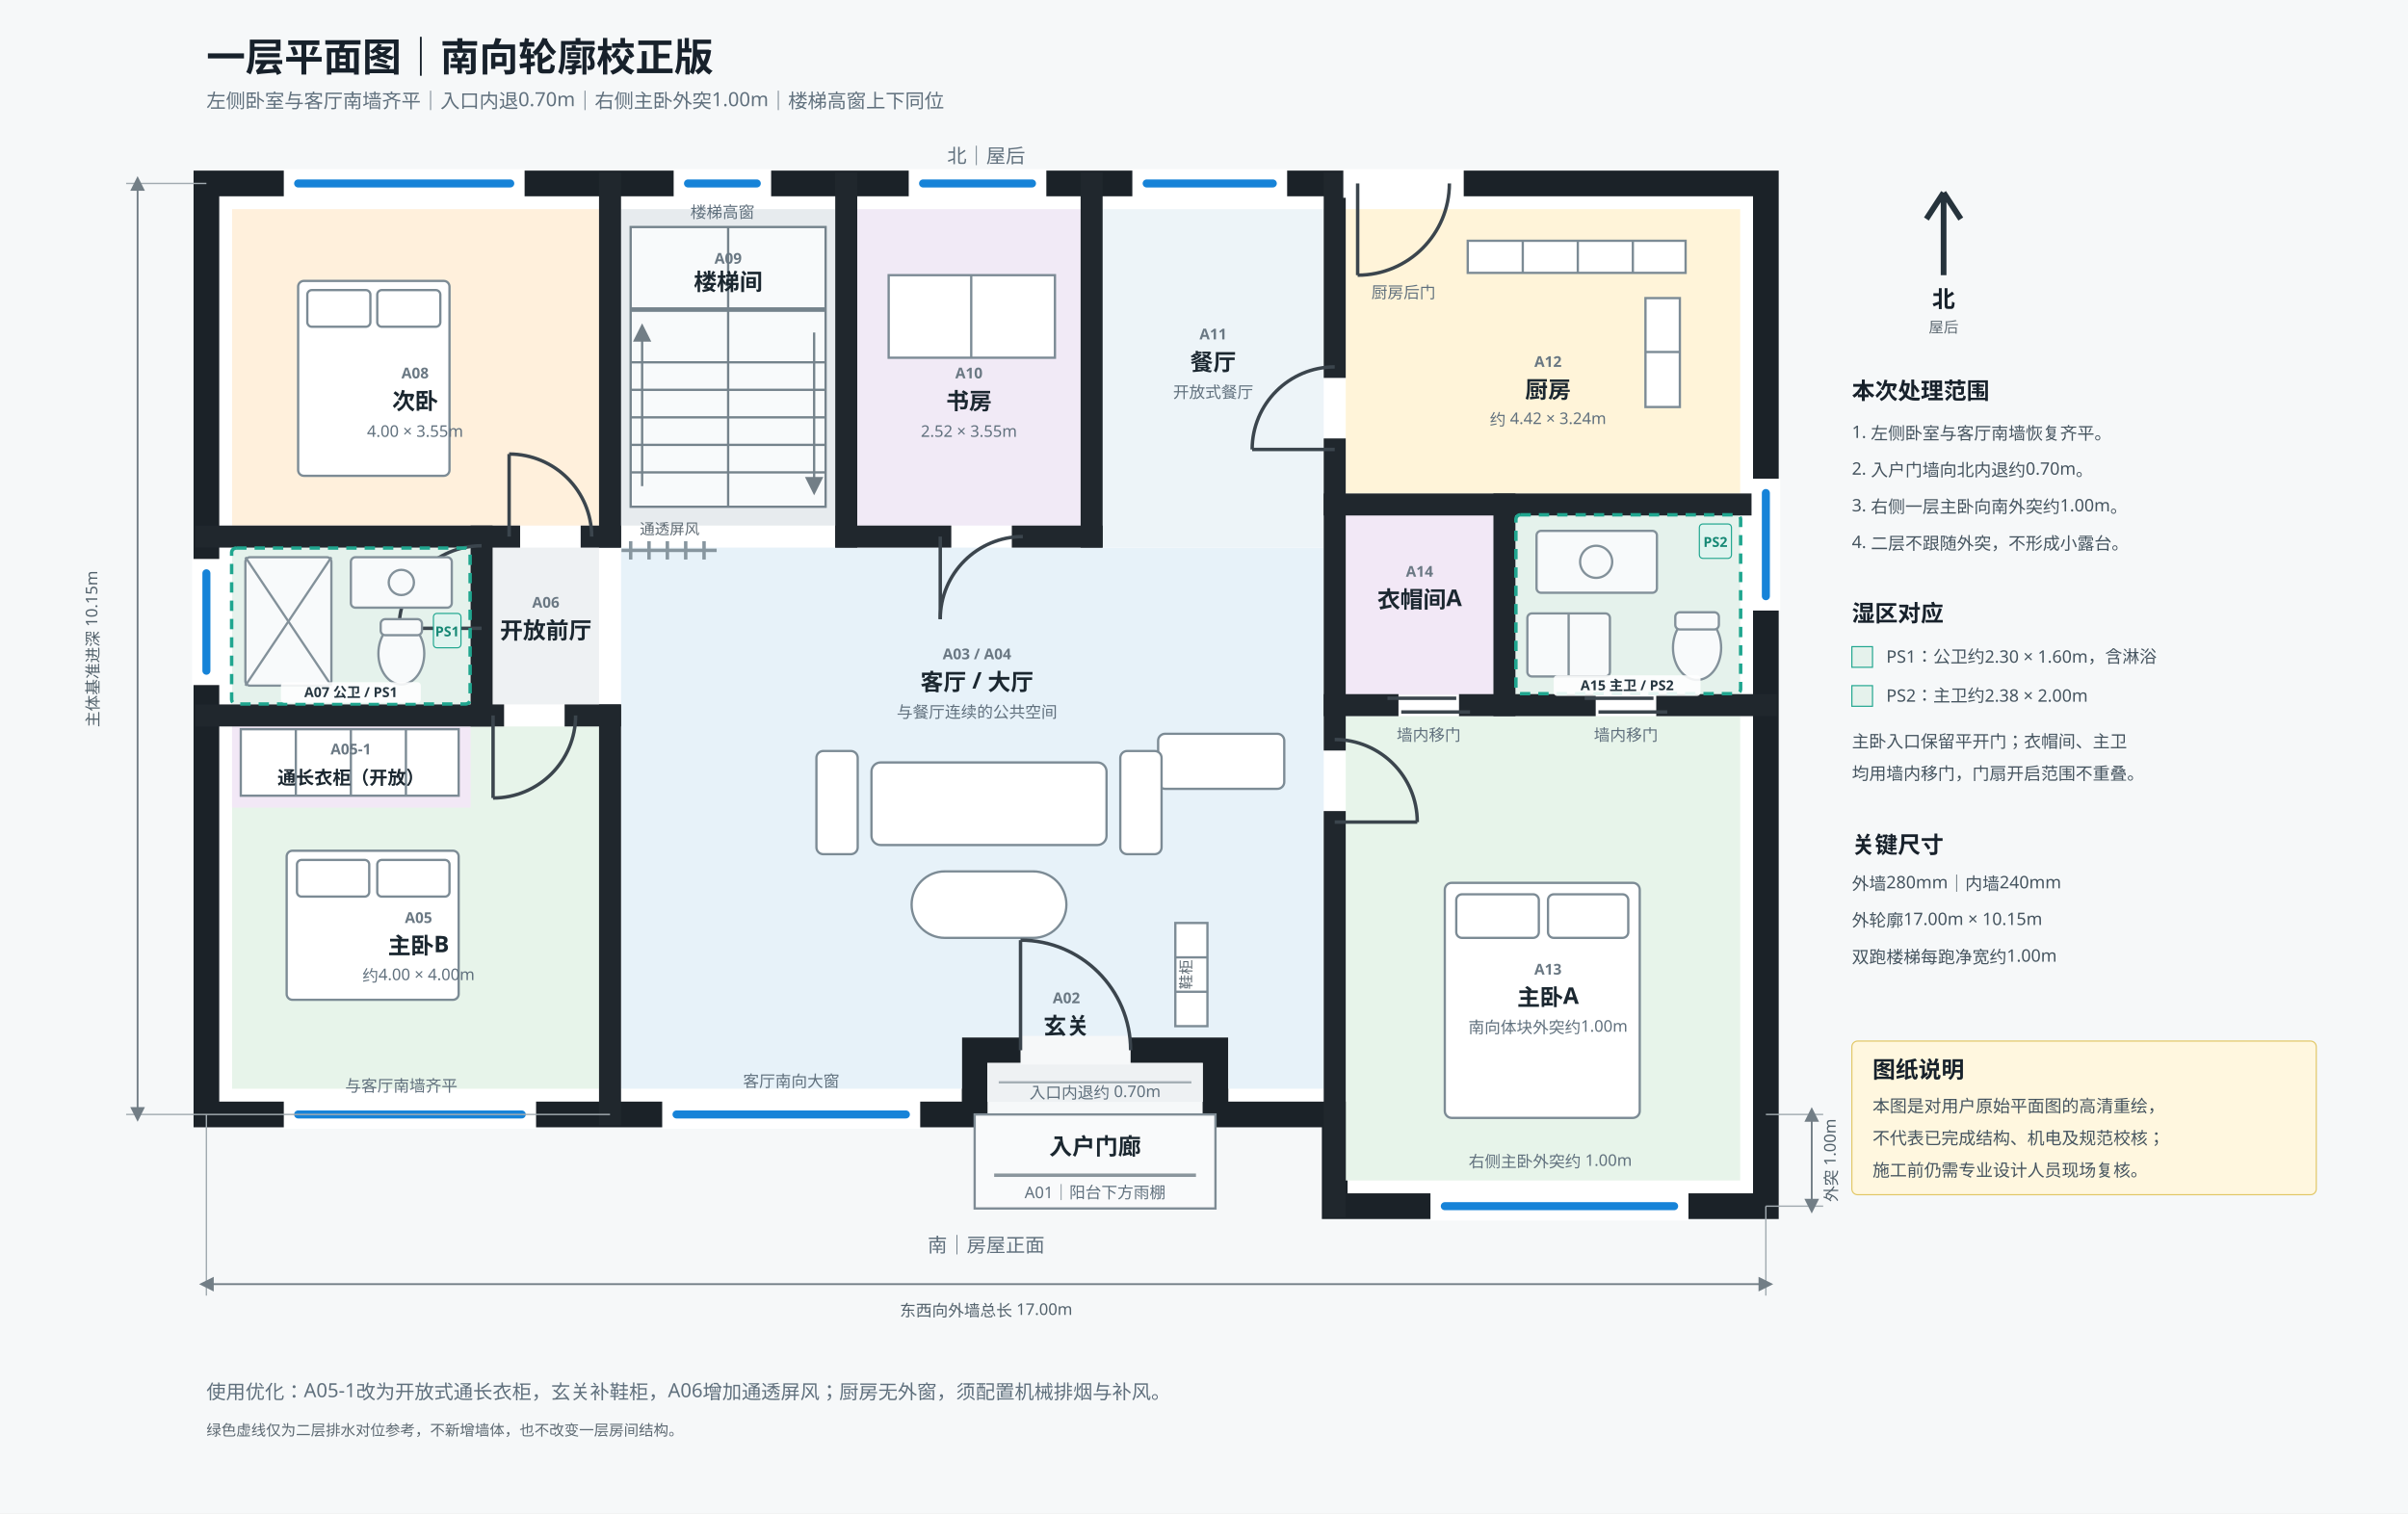
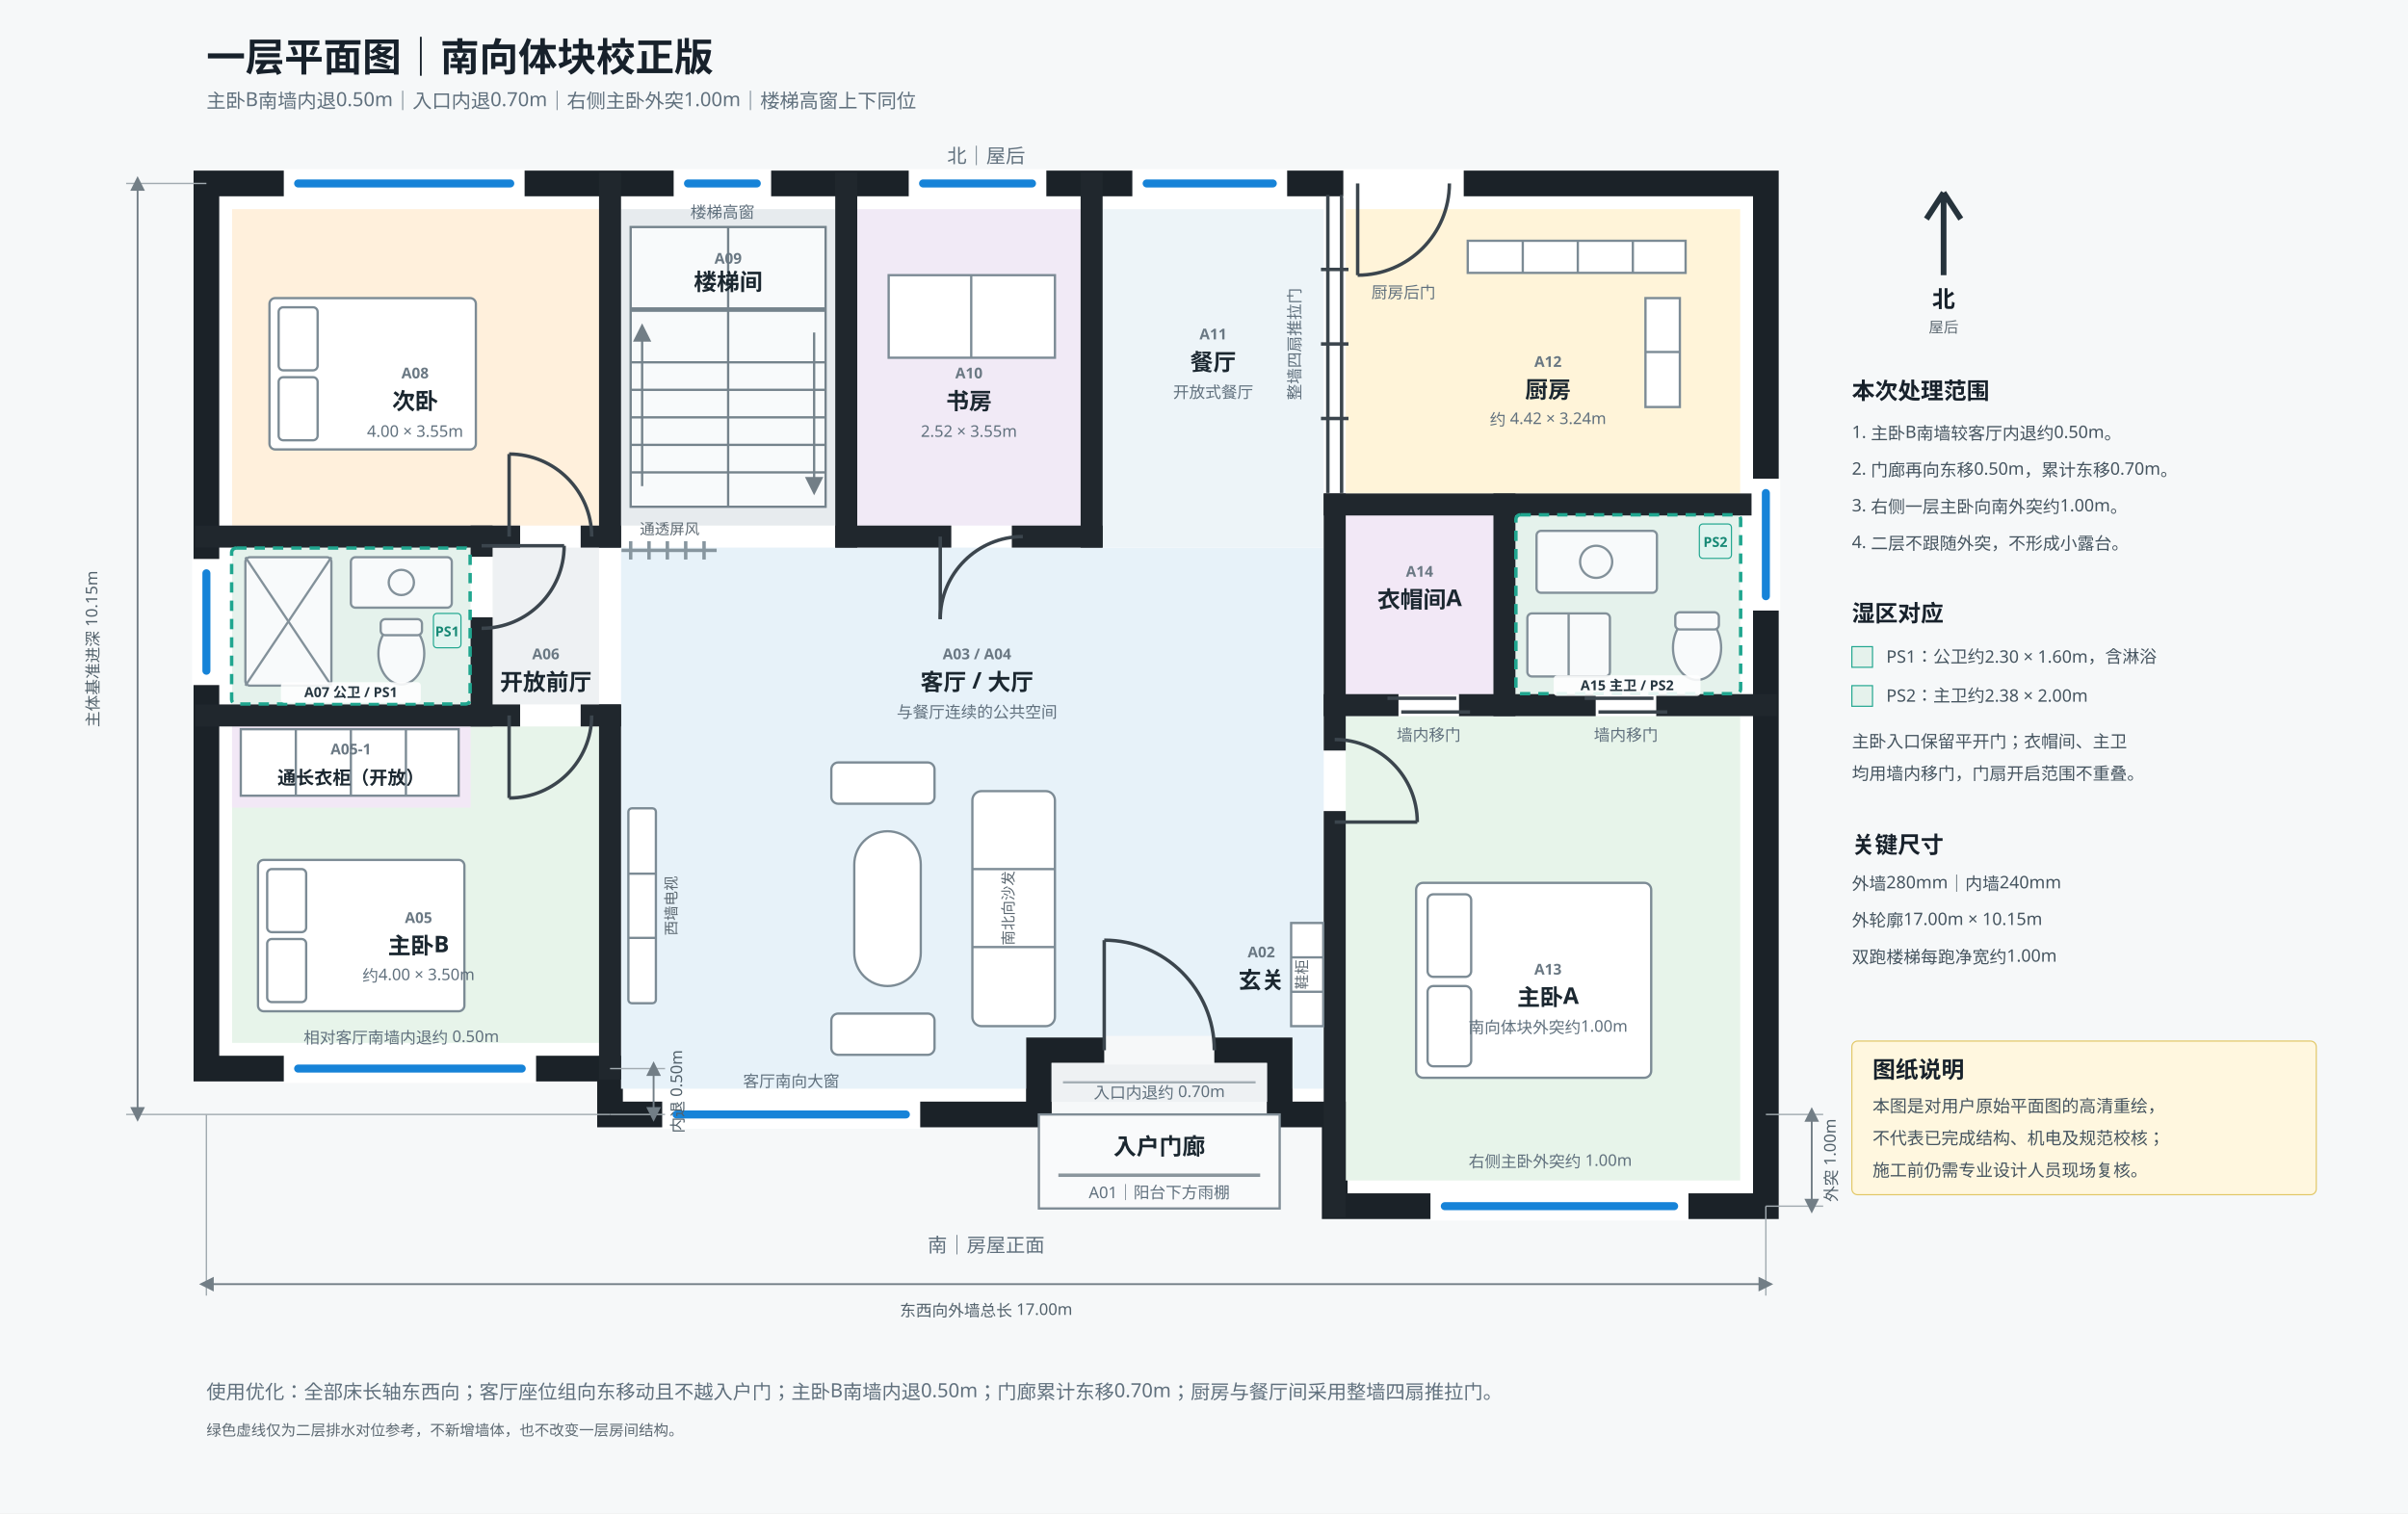
<svg xmlns="http://www.w3.org/2000/svg" width="2100" height="1320" viewBox="0 0 2100 1320">
  <defs>
    <style>
      .title{font:700 34px 'PingFang SC','Microsoft YaHei',sans-serif;fill:#17212b}.subtitle{font:400 17px 'PingFang SC','Microsoft YaHei',sans-serif;fill:#60707d}.room{font:700 20px 'PingFang SC','Microsoft YaHei',sans-serif;fill:#1b2730;text-anchor:middle}.room-small{font:600 16px 'PingFang SC','Microsoft YaHei',sans-serif;fill:#1b2730;text-anchor:middle}.room-tag{font:600 12px 'PingFang SC','Microsoft YaHei',sans-serif;fill:#263640;text-anchor:middle}.room-id{font:600 13px 'PingFang SC','Microsoft YaHei',sans-serif;fill:#6a7883;text-anchor:middle}.room-dim{font:400 14px 'PingFang SC','Microsoft YaHei',sans-serif;fill:#60707d;text-anchor:middle}.small{font:400 13px 'PingFang SC','Microsoft YaHei',sans-serif;fill:#5d6972}.note-head{font:700 20px 'PingFang SC','Microsoft YaHei',sans-serif;fill:#17212b}.note{font:400 15px 'PingFang SC','Microsoft YaHei',sans-serif;fill:#45545f}.wall{stroke:#20272d;stroke-width:19.2;stroke-linecap:square;fill:none}.outer-wall{stroke:#1b2228;stroke-width:22.4;fill:#fff}.window-cut{stroke:#fff;stroke-width:25;stroke-linecap:square}.window{stroke:#1683d8;stroke-width:7;stroke-linecap:round}.door{stroke:#3b454d;stroke-width:3;fill:none}.furniture{stroke:#7c8b95;stroke-width:2;fill:#fff}.fixture{stroke:#83919a;stroke-width:2;fill:#f8fafb}.dim{stroke:#727e86;stroke-width:1.6;fill:none;marker-start:url(#arrow);marker-end:url(#arrow)}.dim-ext{stroke:#a2abb1;stroke-width:1.2}.dim-text{font:500 14px 'PingFang SC','Microsoft YaHei',sans-serif;fill:#52616b;text-anchor:middle}.stack{stroke:#20a68f;stroke-width:3;stroke-dasharray:9 7;fill:none}.stack-text{font:700 12px 'PingFang SC','Microsoft YaHei',sans-serif;fill:#168875;text-anchor:middle}
    </style>
    <marker id="arrow" markerWidth="8" markerHeight="8" refX="4" refY="4" orient="auto-start-reverse">
      <path d="M8 4L0 0v8z" fill="#727e86" />
    </marker>
  </defs>
  <rect width="2100" height="1320" fill="#f6f8f9" />
-   <text x="180" y="62" class="title">一层平面图｜南向轮廓校正版</text>
-   <text x="180" y="94" class="subtitle">左侧卧室与客厅南墙齐平｜入口内退0.70m｜右侧主卧外突1.00m｜楼梯高窗上下同位</text>
-   <path d="M180 160H1540V1052H1164V972H1060V916H850V972H180Z" class="outer-wall" />
+   <text x="180" y="62" class="title">一层平面图｜南向体块校正版</text>
+   <text x="180" y="94" class="subtitle">主卧B南墙内退0.50m｜入口内退0.70m｜右侧主卧外突1.00m｜楼梯高窗上下同位</text>
+   <path d="M180 160H1540V1052H1164V972H1116V916H906V972H532V932H180Z" class="outer-wall" />
  <rect x="202.4" y="182.4" width="320" height="276" fill="#fff0dc" />
  <rect x="202.4" y="477.6" width="208" height="136.8" fill="#e5f2ec" />
  <rect x="429.6" y="477.6" width="92.8" height="136.8" fill="#eef1f3" />
-   <rect x="202.4" y="633.6" width="320" height="316" fill="#e7f4ea" />
+   <rect x="202.4" y="633.6" width="320" height="276" fill="#e7f4ea" />
  <rect x="202.4" y="633.6" width="208" height="70.8" fill="#f2e8f6" />
  <rect x="541.6" y="182.4" width="186.8" height="276" fill="#e7ebee" />
  <rect x="747.6" y="182.4" width="194.8" height="276" fill="#f1eaf6" />
-   <path d="M541.6 477.6H1154.4V949.6H1071.2V904.8H838.8V949.6H541.6Z" fill="#e7f2f9" />
+   <path d="M541.6 477.6H1154.4V949.6H1127.2V904.8H894.8V949.6H541.6Z" fill="#e7f2f9" />
  <path d="M961.2 182.4H1154.4V477.6H961.2Z" fill="#edf4f8" />
  <rect x="1173.6" y="182.4" width="344" height="248" fill="#fff4d9" />
  <rect x="1173.6" y="449.6" width="128.8" height="156.4" fill="#f2e8f6" />
  <rect x="1321.6" y="449.6" width="196" height="156.4" fill="#e5f2ec" />
  <rect x="1173.6" y="624.6" width="344" height="405" fill="#e7f4ea" />
-   <path class="wall" d="M532 160V468M532 624V972" />
+   <path class="wall" d="M532 160V468M532 624V932" />
  <path class="wall" d="M180 468H444M516 468H532" />
-   <line x1="420" y1="468" x2="420" y2="624" class="wall" />
-   <path class="wall" d="M180 624H430M502 624H532" />
+   <path class="wall" d="M420 468V476M420 548V624" />
+   <path class="wall" d="M180 624H444M516 624H532" />
  <line x1="738" y1="160" x2="738" y2="468" class="wall" />
  <line x1="952" y1="160" x2="952" y2="468" class="wall" />
  <path class="wall" d="M738 468H820M892 468H952" />
-   <path class="wall" d="M1164 160V320M1164 392V645M1164 717V1052" />
+   <path class="wall" d="M1164 440V645M1164 717V1052" />
  <line x1="1164" y1="440" x2="1540" y2="440" class="wall" />
  <line x1="1312" y1="440" x2="1312" y2="615" class="wall" />
  <path class="wall" d="M1164 615H1210M1282 615H1382M1454 615H1540" />
  <g class="door">
    <line x1="444" y1="468" x2="444" y2="396" />
    <path d="M516 468a72 72 0 0 0-72-72" />
-     <line x1="420" y1="548" x2="348" y2="548" />
-     <path d="M420 476a72 72 0 0 0-72 72" />
-     <line x1="430" y1="624" x2="430" y2="696" />
-     <path d="M502 624a72 72 0 0 1-72 72" />
+     <line x1="420" y1="476" x2="492" y2="476" />
+     <path d="M420 548a72 72 0 0 0 72-72" />
+     <line x1="444" y1="624" x2="444" y2="696" />
+     <path d="M516 624a72 72 0 0 1-72 72" />
    <line x1="820" y1="468" x2="820" y2="540" />
    <path d="M892 468a72 72 0 0 0-72 72" />
-     <line x1="1164" y1="392" x2="1092" y2="392" />
-     <path d="M1164 320a72 72 0 0 0-72 72" />
+     <line x1="1158" y1="170" x2="1158" y2="430" />
+     <line x1="1170" y1="170" x2="1170" y2="430" />
+     <line x1="1152" y1="235" x2="1176" y2="235" />
+     <line x1="1152" y1="300" x2="1176" y2="300" />
+     <line x1="1152" y1="365" x2="1176" y2="365" />
    <line x1="1164" y1="717" x2="1236" y2="717" />
    <path d="M1164 645a72 72 0 0 1 72 72" />
    <line x1="1210" y1="609" x2="1270" y2="609" />
    <line x1="1222" y1="621" x2="1282" y2="621" />
    <line x1="1382" y1="609" x2="1442" y2="609" />
    <line x1="1394" y1="621" x2="1454" y2="621" />
  </g>
+   <text x="1134" y="300" class="room-dim" transform="rotate(-90 1134 300)">整墙四扇推拉门</text>
  <text x="1246" y="646" class="room-dim">墙内移门</text>
  <text x="1418" y="646" class="room-dim">墙内移门</text>
  <g>
    <line x1="260" y1="160" x2="445" y2="160" class="window-cut" />
    <line x1="260" y1="160" x2="445" y2="160" class="window" />
    <line x1="600" y1="160" x2="660" y2="160" class="window-cut" />
    <line x1="600" y1="160" x2="660" y2="160" class="window" />
    <line x1="805" y1="160" x2="900" y2="160" class="window-cut" />
    <line x1="805" y1="160" x2="900" y2="160" class="window" />
    <line x1="1000" y1="160" x2="1110" y2="160" class="window-cut" />
    <line x1="1000" y1="160" x2="1110" y2="160" class="window" />
-     <line x1="260" y1="972" x2="455" y2="972" class="window-cut" />
-     <line x1="260" y1="972" x2="455" y2="972" class="window" />
+     <line x1="260" y1="932" x2="455" y2="932" class="window-cut" />
+     <line x1="260" y1="932" x2="455" y2="932" class="window" />
    <line x1="590" y1="972" x2="790" y2="972" class="window-cut" />
    <line x1="590" y1="972" x2="790" y2="972" class="window" />
    <line x1="1260" y1="1052" x2="1460" y2="1052" class="window-cut" />
    <line x1="1260" y1="1052" x2="1460" y2="1052" class="window" />
    <line x1="180" y1="500" x2="180" y2="585" class="window-cut" />
    <line x1="180" y1="500" x2="180" y2="585" class="window" />
    <line x1="1540" y1="430" x2="1540" y2="520" class="window-cut" />
    <line x1="1540" y1="430" x2="1540" y2="520" class="window" />
  </g>
  <text x="630" y="190" class="room-dim">楼梯高窗</text>
  <text x="690" y="948" class="room-dim">客厅南向大窗</text>
  <line x1="1184" y1="160" x2="1264" y2="160" class="window-cut" />
  <g class="door">
    <line x1="1184" y1="160" x2="1184" y2="240" />
    <path d="M1264 160a80 80 0 0 1-80 80" />
  </g>
  <text x="1224" y="260" class="room-dim">厨房后门</text>
  <g class="furniture">
-     <rect x="260" y="245" width="132" height="170" rx="5" />
-     <rect x="268" y="253" width="55" height="32" rx="4" />
-     <rect x="329" y="253" width="55" height="32" rx="4" />
-     <rect x="250" y="742" width="150" height="130" rx="5" />
-     <rect x="259" y="750" width="63" height="32" rx="4" />
-     <rect x="329" y="750" width="63" height="32" rx="4" />
-     <rect x="1260" y="770" width="170" height="205" rx="6" />
-     <rect x="1270" y="780" width="72" height="38" rx="5" />
-     <rect x="1350" y="780" width="70" height="38" rx="5" />
-     <rect x="1010" y="640" width="110" height="48" rx="6" />
-     <rect x="760" y="665" width="205" height="72" rx="8" />
-     <rect x="795" y="760" width="135" height="58" rx="29" />
-     <rect x="712" y="655" width="36" height="90" rx="6" />
-     <rect x="977" y="655" width="36" height="90" rx="6" />
+     <rect x="235" y="260" width="180" height="132" rx="5" />
+     <rect x="243" y="268" width="34" height="55" rx="4" />
+     <rect x="243" y="329" width="34" height="55" rx="4" />
+     <rect x="225" y="750" width="180" height="132" rx="5" />
+     <rect x="233" y="758" width="34" height="55" rx="4" />
+     <rect x="233" y="819" width="34" height="55" rx="4" />
+     <rect x="1235" y="770" width="205" height="170" rx="6" />
+     <rect x="1245" y="780" width="38" height="72" rx="5" />
+     <rect x="1245" y="860" width="38" height="70" rx="5" />
+     <rect x="548" y="705" width="24" height="170" rx="3" />
+     <line x1="548" y1="762" x2="572" y2="762" />
+     <line x1="548" y1="818" x2="572" y2="818" />
+     <rect x="848" y="690" width="72" height="205" rx="8" />
+     <line x1="848" y1="758" x2="920" y2="758" />
+     <line x1="848" y1="826" x2="920" y2="826" />
+     <rect x="745" y="725" width="58" height="135" rx="29" />
+     <rect x="725" y="665" width="90" height="36" rx="6" />
+     <rect x="725" y="884" width="90" height="36" rx="6" />
    <rect x="1280" y="210" width="190" height="28" />
    <line x1="1328" y1="210" x2="1328" y2="238" />
    <line x1="1376" y1="210" x2="1376" y2="238" />
    <line x1="1424" y1="210" x2="1424" y2="238" />
    <rect x="1435" y="260" width="30" height="95" />
    <line x1="1435" y1="307" x2="1465" y2="307" />
    <rect x="775" y="240" width="145" height="72" />
    <line x1="847" y1="240" x2="847" y2="312" />
    <rect x="210" y="636" width="190" height="58" />
    <line x1="258" y1="636" x2="258" y2="694" />
    <line x1="306" y1="636" x2="306" y2="694" />
    <line x1="354" y1="636" x2="354" y2="694" />
-     <rect x="1025" y="805" width="28" height="90" />
-     <line x1="1025" y1="835" x2="1053" y2="835" />
-     <line x1="1025" y1="865" x2="1053" y2="865" />
-   </g>
-   <text x="1039" y="850" class="small" text-anchor="middle" transform="rotate(-90 1039 850)">鞋柜</text>
+     <rect x="1126" y="805" width="28" height="90" />
+     <line x1="1126" y1="835" x2="1154" y2="835" />
+     <line x1="1126" y1="865" x2="1154" y2="865" />
+   </g>
+   <text x="590" y="790" class="small" text-anchor="middle" transform="rotate(-90 590 790)">西墙电视</text>
+   <text x="884" y="792" class="small" text-anchor="middle" transform="rotate(-90 884 792)">南北向沙发</text>
+   <text x="1140" y="850" class="small" text-anchor="middle" transform="rotate(-90 1140 850)">鞋柜</text>
  <g stroke="#87969f" stroke-width="3" fill="none">
    <line x1="542" y1="480" x2="625" y2="480" />
    <line x1="550" y1="472" x2="550" y2="488" />
    <line x1="566" y1="472" x2="566" y2="488" />
    <line x1="582" y1="472" x2="582" y2="488" />
    <line x1="598" y1="472" x2="598" y2="488" />
    <line x1="614" y1="472" x2="614" y2="488" />
  </g>
  <text x="584" y="466" class="small" text-anchor="middle">通透屏风</text>
  <g class="fixture">
    <rect x="214" y="486" width="75" height="112" rx="4" />
    <line x1="214" y1="486" x2="289" y2="598" />
    <line x1="289" y1="486" x2="214" y2="598" />
    <rect x="306" y="486" width="88" height="44" rx="4" />
    <circle cx="350" cy="508" r="11" />
    <ellipse cx="350" cy="570" rx="20" ry="27" />
    <rect x="332" y="540" width="36" height="14" rx="4" />
    <rect x="1340" y="463" width="105" height="54" rx="4" />
    <circle cx="1392" cy="490" r="14" />
    <ellipse cx="1480" cy="565" rx="21" ry="28" />
    <rect x="1461" y="534" width="38" height="15" rx="4" />
    <rect x="1332" y="535" width="72" height="55" rx="4" />
    <line x1="1368" y1="535" x2="1368" y2="590" />
  </g>
  <g stroke="#75838c" stroke-width="2" fill="none">
    <rect x="550" y="198" width="170" height="244" fill="#f8fafb" />
    <line x1="635" y1="198" x2="635" y2="442" />
    <line x1="550" y1="270" x2="720" y2="270" stroke-width="4" />
    <path d="M560 424V290" marker-end="url(#arrow)" />
    <path d="M710 290V424" marker-end="url(#arrow)" />
    <path d="M550 316H635M550 340H635M550 364H635M550 388H635M550 412H635M635 316H720M635 340H720M635 364H720M635 388H720M635 412H720" />
  </g>
  <rect x="202" y="478" width="208" height="136" rx="4" class="stack" />
  <rect x="1322" y="449" width="196" height="156" rx="4" class="stack" />
  <rect x="378" y="535" width="24" height="30" rx="3" fill="#dff4ef" stroke="#20a68f" />
  <text x="390" y="555" class="stack-text">PS1</text>
  <rect x="1482" y="457" width="28" height="30" rx="3" fill="#dff4ef" stroke="#20a68f" />
  <text x="1496" y="477" class="stack-text">PS2</text>
  <g>
    <text x="362" y="330" class="room-id">A08</text>
    <text x="362" y="357" class="room">次卧</text>
    <text x="362" y="381" class="room-dim">4.00 × 3.55m</text>
    <text x="635" y="230" class="room-id">A09</text>
    <text x="635" y="253" class="room">楼梯间</text>
    <text x="845" y="330" class="room-id">A10</text>
    <text x="845" y="357" class="room">书房</text>
    <text x="845" y="381" class="room-dim">2.52 × 3.55m</text>
    <text x="1058" y="296" class="room-id">A11</text>
    <text x="1058" y="323" class="room">餐厅</text>
    <text x="1058" y="347" class="room-dim">开放式餐厅</text>
    <text x="1350" y="320" class="room-id">A12</text>
    <text x="1350" y="347" class="room">厨房</text>
    <text x="1350" y="371" class="room-dim">约 4.42 × 3.24m</text>
    <rect x="245" y="595" width="122" height="18" rx="3" fill="#ffffff" fill-opacity="0.88" />
    <text x="306" y="608" class="room-tag">A07 公卫 / PS1</text>
-     <text x="476" y="530" class="room-id">A06</text>
-     <text x="476" y="557" class="room">开放前厅</text>
+     <text x="476" y="575" class="room-id">A06</text>
+     <text x="476" y="602" class="room">开放前厅</text>
    <text x="306" y="658" class="room-id">A05-1</text>
    <text x="306" y="684" class="room-small">通长衣柜（开放）</text>
    <text x="365" y="805" class="room-id">A05</text>
    <text x="365" y="832" class="room">主卧B</text>
-     <text x="365" y="856" class="room-dim">约4.00 × 4.00m</text>
+     <text x="365" y="856" class="room-dim">约4.00 × 3.50m</text>
    <text x="852" y="575" class="room-id">A03 / A04</text>
    <text x="852" y="602" class="room">客厅 / 大厅</text>
    <text x="852" y="626" class="room-dim">与餐厅连续的公共空间</text>
    <text x="1238" y="503" class="room-id">A14</text>
    <text x="1238" y="530" class="room">衣帽间A</text>
    <rect x="1355" y="589" width="128" height="18" rx="3" fill="#ffffff" fill-opacity="0.88" />
    <text x="1419" y="602" class="room-tag">A15 主卫 / PS2</text>
    <text x="1350" y="850" class="room-id">A13</text>
    <text x="1350" y="877" class="room">主卧A</text>
    <text x="1350" y="901" class="room-dim">南向体块外突约1.00m</text>
-     <text x="930" y="875" class="room-id">A02</text>
-     <text x="930" y="902" class="room">玄关</text>
-   </g>
-   <rect x="861" y="927" width="188" height="34" fill="#eef1f3" />
-   <line x1="871" y1="944" x2="1039" y2="944" stroke="#a5afb5" stroke-width="2" />
-   <line x1="890" y1="916" x2="986" y2="916" stroke="#f6f8f9" stroke-width="25" />
-   <line x1="890" y1="916" x2="890" y2="820" class="door" />
-   <path d="M986 916a96 96 0 0 0-96-96" class="door" />
-   <rect x="850" y="972" width="210" height="82" fill="#f9fafb" stroke="#7f8c95" stroke-width="2" />
-   <line x1="867" y1="1025" x2="1043" y2="1025" stroke="#8b969d" stroke-width="3" />
-   <text x="955" y="1007" class="room">入户门廊</text>
-   <text x="955" y="1045" class="room-dim">A01｜阳台下方雨棚</text>
-   <text x="955" y="958" class="room-dim">入口内退约 0.70m</text>
-   <text x="350" y="952" class="room-dim">与客厅南墙齐平</text>
+     <text x="1100" y="835" class="room-id">A02</text>
+     <text x="1100" y="862" class="room">玄关</text>
+   </g>
+   <rect x="917" y="927" width="188" height="34" fill="#eef1f3" />
+   <line x1="927" y1="944" x2="1095" y2="944" stroke="#a5afb5" stroke-width="2" />
+   <line x1="963" y1="916" x2="1059" y2="916" stroke="#f6f8f9" stroke-width="25" />
+   <line x1="963" y1="916" x2="963" y2="820" class="door" />
+   <path d="M1059 916a96 96 0 0 0-96-96" class="door" />
+   <rect x="906" y="972" width="210" height="82" fill="#f9fafb" stroke="#7f8c95" stroke-width="2" />
+   <line x1="923" y1="1025" x2="1099" y2="1025" stroke="#8b969d" stroke-width="3" />
+   <text x="1011" y="1007" class="room">入户门廊</text>
+   <text x="1011" y="1045" class="room-dim">A01｜阳台下方雨棚</text>
+   <text x="1011" y="958" class="room-dim">入口内退约 0.70m</text>
+   <text x="350" y="910" class="room-dim">相对客厅南墙内退约 0.50m</text>
  <text x="1352" y="1018" class="room-dim">右侧主卧外突约 1.00m</text>
  <text x="860" y="142" class="subtitle" text-anchor="middle">北｜屋后</text>
  <text x="860" y="1092" class="subtitle" text-anchor="middle">南｜房屋正面</text>
  <line x1="180" y1="972" x2="180" y2="1130" class="dim-ext" />
  <line x1="1540" y1="1052" x2="1540" y2="1130" class="dim-ext" />
  <line x1="180" y1="1120" x2="1540" y2="1120" class="dim" />
  <text x="860" y="1148" class="dim-text">东西向外墙总长 17.00m</text>
  <line x1="1540" y1="972" x2="1590" y2="972" class="dim-ext" />
  <line x1="1540" y1="1052" x2="1590" y2="1052" class="dim-ext" />
  <line x1="1580" y1="972" x2="1580" y2="1052" class="dim" />
  <text x="1602" y="1012" class="dim-text" transform="rotate(-90 1602 1012)">外突 1.00m</text>
+   <line x1="532" y1="932" x2="580" y2="932" class="dim-ext" />
+   <line x1="532" y1="972" x2="580" y2="972" class="dim-ext" />
+   <line x1="570" y1="932" x2="570" y2="972" class="dim" />
+   <text x="596" y="952" class="dim-text" transform="rotate(-90 596 952)">内退 0.50m</text>
  <line x1="180" y1="160" x2="110" y2="160" class="dim-ext" />
  <line x1="532" y1="972" x2="110" y2="972" class="dim-ext" />
  <line x1="120" y1="160" x2="120" y2="972" class="dim" />
  <text x="86" y="566" class="dim-text" transform="rotate(-90 86 566)">主体基准进深 10.15m</text>
  <g transform="translate(1615 160)">
    <path d="M80 80V8M80 8L65 31M80 8L95 31" stroke="#26333c" stroke-width="5" fill="none" />
    <text x="80" y="108" class="note-head" text-anchor="middle">北</text>
    <text x="80" y="130" class="small" text-anchor="middle">屋后</text>
    <text x="0" y="188" class="note-head">本次处理范围</text>
-     <text x="0" y="222" class="note">1. 左侧卧室与客厅南墙恢复齐平。</text>
-     <text x="0" y="254" class="note">2. 入户门墙向北内退约0.70m。</text>
+     <text x="0" y="222" class="note">1. 主卧B南墙较客厅内退约0.50m。</text>
+     <text x="0" y="254" class="note">2. 门廊再向东移0.50m，累计东移0.70m。</text>
    <text x="0" y="286" class="note">3. 右侧一层主卧向南外突约1.00m。</text>
    <text x="0" y="318" class="note">4. 二层不跟随外突，不形成小露台。</text>
    <text x="0" y="382" class="note-head">湿区对应</text>
    <rect x="0" y="404" width="18" height="18" fill="#e5f2ec" stroke="#20a68f" />
    <text x="30" y="418" class="note">PS1：公卫约2.30 × 1.60m，含淋浴</text>
    <rect x="0" y="438" width="18" height="18" fill="#e5f2ec" stroke="#20a68f" />
    <text x="30" y="452" class="note">PS2：主卫约2.38 × 2.00m</text>
    <text x="0" y="492" class="note">主卧入口保留平开门；衣帽间、主卫</text>
    <text x="0" y="520" class="note">均用墙内移门，门扇开启范围不重叠。</text>
    <text x="0" y="584" class="note-head">关键尺寸</text>
    <text x="0" y="616" class="note">外墙280mm｜内墙240mm</text>
    <text x="0" y="648" class="note">外轮廓17.00m × 10.15m</text>
    <text x="0" y="680" class="note">双跑楼梯每跑净宽约1.00m</text>
    <rect x="0" y="748" width="405" height="134" rx="5" fill="#fff7df" stroke="#e1c766" />
    <text x="18" y="780" class="note-head">图纸说明</text>
    <text x="18" y="810" class="note">本图是对用户原始平面图的高清重绘，</text>
    <text x="18" y="838" class="note">不代表已完成结构、机电及规范校核；</text>
    <text x="18" y="866" class="note">施工前仍需专业设计人员现场复核。</text>
  </g>
-   <text x="180" y="1220" class="subtitle">使用优化：A05-1改为开放式通长衣柜，玄关补鞋柜，A06增加通透屏风；厨房无外窗，须配置机械排烟与补风。</text>
+   <text x="180" y="1220" class="subtitle">使用优化：全部床长轴东西向；客厅座位组向东移动且不越入户门；主卧B南墙内退0.50m；门廊累计东移0.70m；厨房与餐厅间采用整墙四扇推拉门。</text>
  <text x="180" y="1252" class="small">绿色虚线仅为二层排水对位参考，不新增墙体，也不改变一层房间结构。</text>
</svg>
